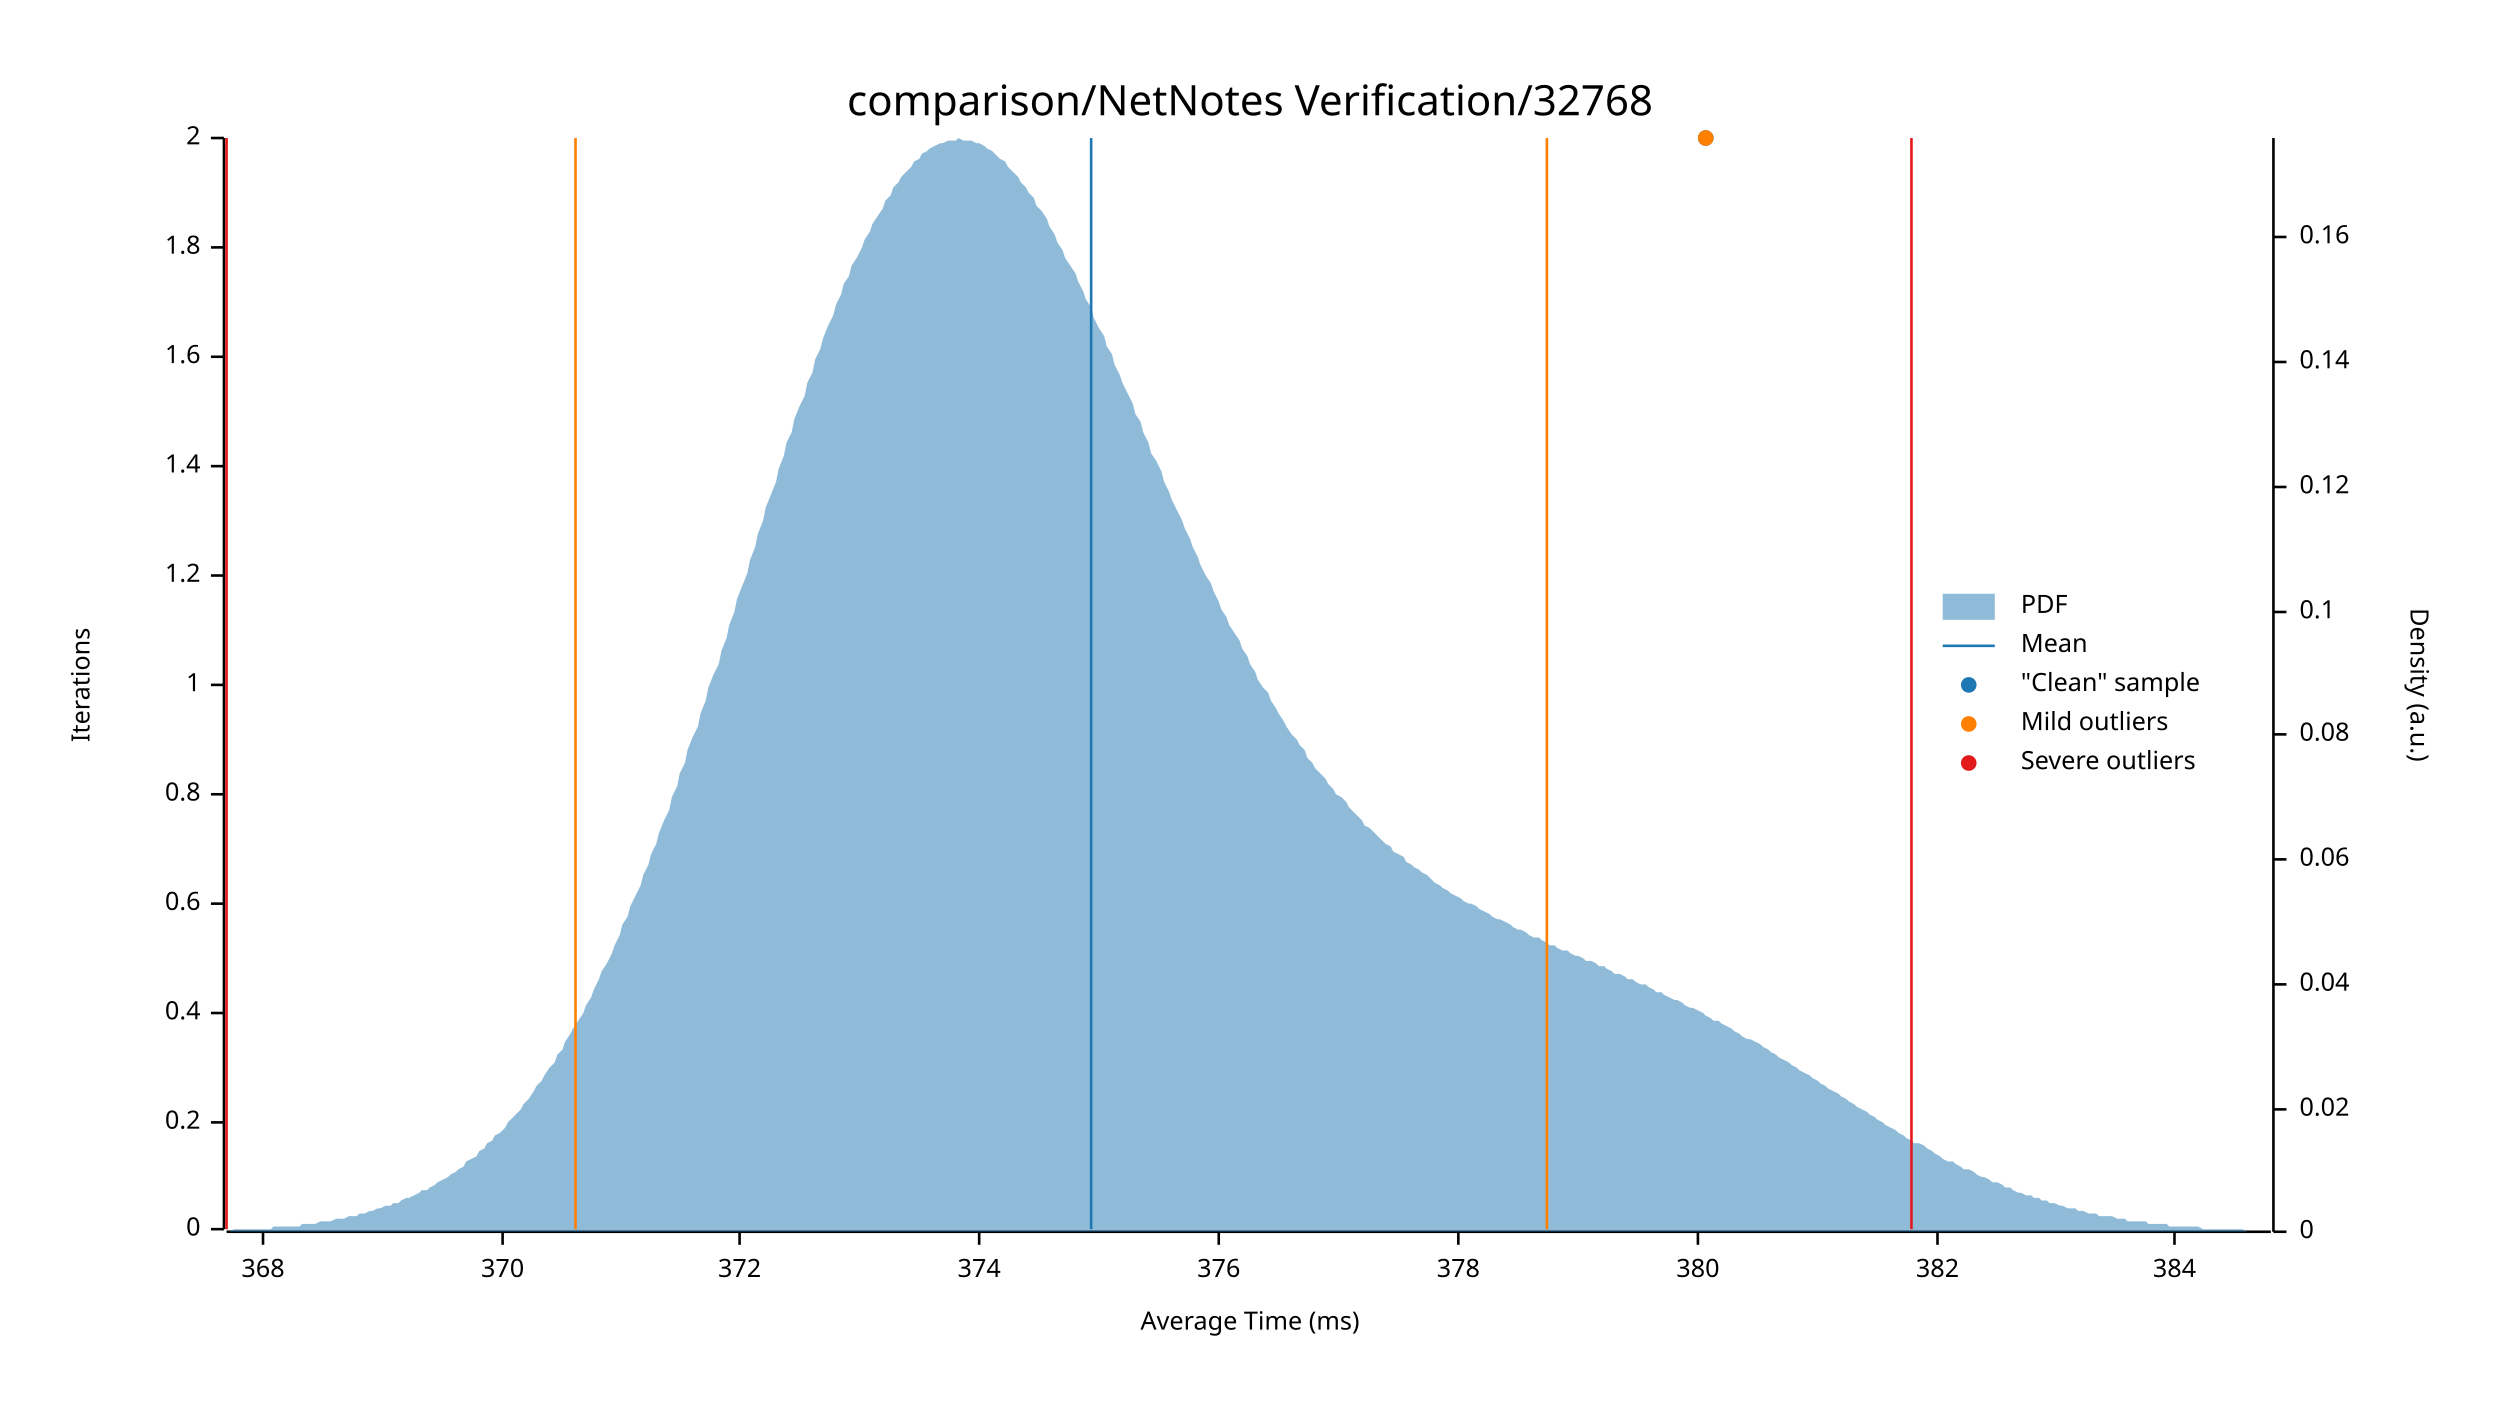
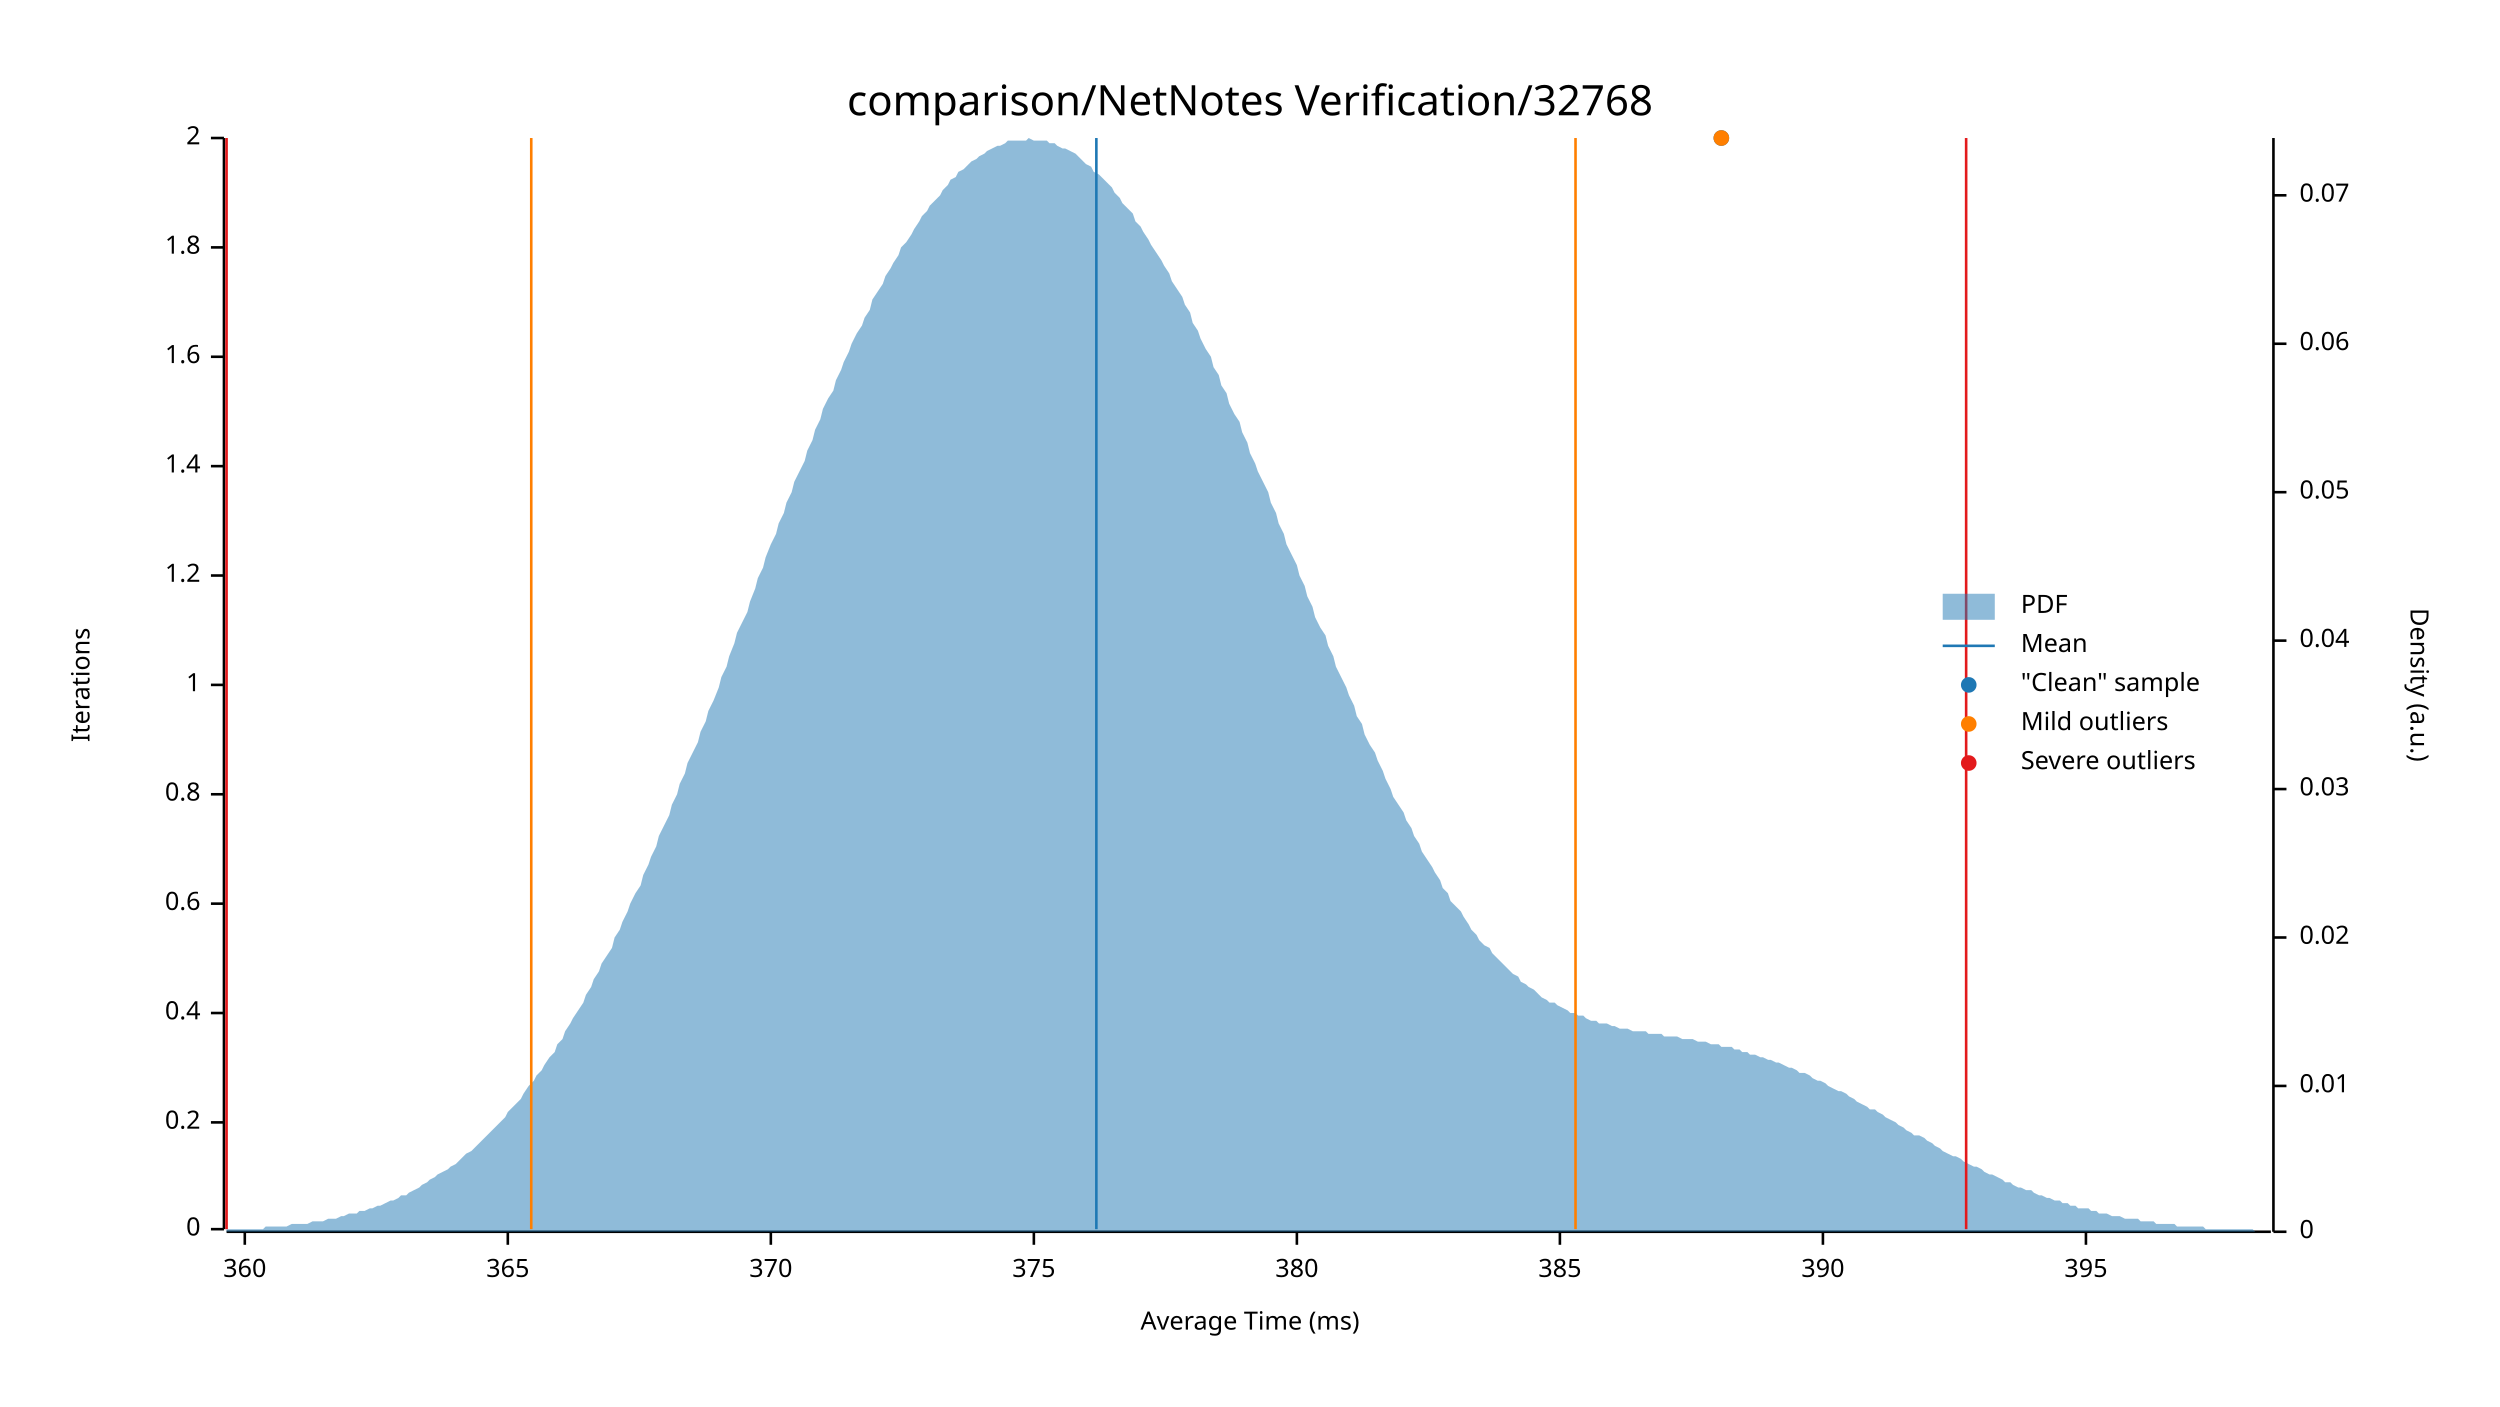
<svg xmlns="http://www.w3.org/2000/svg" width="960" height="540" viewBox="0 0 960 540">
  <text x="480" y="32" dy="0.76em" text-anchor="middle" font-family="sans-serif" font-size="16.129" opacity="1" fill="#000000">
comparison/NetNotes Verification/32768
</text>
  <text x="27" y="263" dy="0.76em" text-anchor="middle" font-family="sans-serif" font-size="9.677" opacity="1" fill="#000000" transform="rotate(270, 27, 263)">
Iterations
</text>
  <text x="480" y="513" dy="-0.5ex" text-anchor="middle" font-family="sans-serif" font-size="9.677" opacity="1" fill="#000000">
Average Time (ms)
</text>
  <polyline fill="none" opacity="1" stroke="#000000" stroke-width="1" points="86,53 86,472 " />
  <text x="77" y="472" dy="0.5ex" text-anchor="end" font-family="sans-serif" font-size="9.677" opacity="1" fill="#000000">
0
</text>
  <polyline fill="none" opacity="1" stroke="#000000" stroke-width="1" points="81,472 86,472 " />
  <text x="77" y="431" dy="0.5ex" text-anchor="end" font-family="sans-serif" font-size="9.677" opacity="1" fill="#000000">
0.2
</text>
  <polyline fill="none" opacity="1" stroke="#000000" stroke-width="1" points="81,431 86,431 " />
  <text x="77" y="389" dy="0.5ex" text-anchor="end" font-family="sans-serif" font-size="9.677" opacity="1" fill="#000000">
0.4
</text>
  <polyline fill="none" opacity="1" stroke="#000000" stroke-width="1" points="81,389 86,389 " />
  <text x="77" y="347" dy="0.5ex" text-anchor="end" font-family="sans-serif" font-size="9.677" opacity="1" fill="#000000">
0.6
</text>
  <polyline fill="none" opacity="1" stroke="#000000" stroke-width="1" points="81,347 86,347 " />
  <text x="77" y="305" dy="0.5ex" text-anchor="end" font-family="sans-serif" font-size="9.677" opacity="1" fill="#000000">
0.8
</text>
  <polyline fill="none" opacity="1" stroke="#000000" stroke-width="1" points="81,305 86,305 " />
  <text x="77" y="263" dy="0.5ex" text-anchor="end" font-family="sans-serif" font-size="9.677" opacity="1" fill="#000000">
1
</text>
  <polyline fill="none" opacity="1" stroke="#000000" stroke-width="1" points="81,263 86,263 " />
  <text x="77" y="221" dy="0.5ex" text-anchor="end" font-family="sans-serif" font-size="9.677" opacity="1" fill="#000000">
1.2
</text>
  <polyline fill="none" opacity="1" stroke="#000000" stroke-width="1" points="81,221 86,221 " />
  <text x="77" y="179" dy="0.5ex" text-anchor="end" font-family="sans-serif" font-size="9.677" opacity="1" fill="#000000">
1.4
</text>
  <polyline fill="none" opacity="1" stroke="#000000" stroke-width="1" points="81,179 86,179 " />
  <text x="77" y="137" dy="0.5ex" text-anchor="end" font-family="sans-serif" font-size="9.677" opacity="1" fill="#000000">
1.6
</text>
  <polyline fill="none" opacity="1" stroke="#000000" stroke-width="1" points="81,137 86,137 " />
  <text x="77" y="95" dy="0.5ex" text-anchor="end" font-family="sans-serif" font-size="9.677" opacity="1" fill="#000000">
1.8
</text>
  <polyline fill="none" opacity="1" stroke="#000000" stroke-width="1" points="81,95 86,95 " />
  <text x="77" y="53" dy="0.5ex" text-anchor="end" font-family="sans-serif" font-size="9.677" opacity="1" fill="#000000">
2
</text>
  <polyline fill="none" opacity="1" stroke="#000000" stroke-width="1" points="81,53 86,53 " />
  <polyline fill="none" opacity="1" stroke="#000000" stroke-width="1" points="87,473 872,473 " />
-   <text x="101" y="483" dy="0.76em" text-anchor="middle" font-family="sans-serif" font-size="9.677" opacity="1" fill="#000000">
- 368
+   <text x="94" y="483" dy="0.76em" text-anchor="middle" font-family="sans-serif" font-size="9.677" opacity="1" fill="#000000">
+ 360
</text>
-   <polyline fill="none" opacity="1" stroke="#000000" stroke-width="1" points="101,473 101,478 " />
-   <text x="193" y="483" dy="0.76em" text-anchor="middle" font-family="sans-serif" font-size="9.677" opacity="1" fill="#000000">
+   <polyline fill="none" opacity="1" stroke="#000000" stroke-width="1" points="94,473 94,478 " />
+   <text x="195" y="483" dy="0.76em" text-anchor="middle" font-family="sans-serif" font-size="9.677" opacity="1" fill="#000000">
+ 365
+ </text>
+   <polyline fill="none" opacity="1" stroke="#000000" stroke-width="1" points="195,473 195,478 " />
+   <text x="296" y="483" dy="0.76em" text-anchor="middle" font-family="sans-serif" font-size="9.677" opacity="1" fill="#000000">
370
</text>
-   <polyline fill="none" opacity="1" stroke="#000000" stroke-width="1" points="193,473 193,478 " />
-   <text x="284" y="483" dy="0.76em" text-anchor="middle" font-family="sans-serif" font-size="9.677" opacity="1" fill="#000000">
- 372
+   <polyline fill="none" opacity="1" stroke="#000000" stroke-width="1" points="296,473 296,478 " />
+   <text x="397" y="483" dy="0.76em" text-anchor="middle" font-family="sans-serif" font-size="9.677" opacity="1" fill="#000000">
+ 375
</text>
-   <polyline fill="none" opacity="1" stroke="#000000" stroke-width="1" points="284,473 284,478 " />
-   <text x="376" y="483" dy="0.76em" text-anchor="middle" font-family="sans-serif" font-size="9.677" opacity="1" fill="#000000">
- 374
- </text>
-   <polyline fill="none" opacity="1" stroke="#000000" stroke-width="1" points="376,473 376,478 " />
-   <text x="468" y="483" dy="0.76em" text-anchor="middle" font-family="sans-serif" font-size="9.677" opacity="1" fill="#000000">
- 376
- </text>
-   <polyline fill="none" opacity="1" stroke="#000000" stroke-width="1" points="468,473 468,478 " />
-   <text x="560" y="483" dy="0.76em" text-anchor="middle" font-family="sans-serif" font-size="9.677" opacity="1" fill="#000000">
- 378
- </text>
-   <polyline fill="none" opacity="1" stroke="#000000" stroke-width="1" points="560,473 560,478 " />
-   <text x="652" y="483" dy="0.76em" text-anchor="middle" font-family="sans-serif" font-size="9.677" opacity="1" fill="#000000">
+   <polyline fill="none" opacity="1" stroke="#000000" stroke-width="1" points="397,473 397,478 " />
+   <text x="498" y="483" dy="0.76em" text-anchor="middle" font-family="sans-serif" font-size="9.677" opacity="1" fill="#000000">
380
</text>
-   <polyline fill="none" opacity="1" stroke="#000000" stroke-width="1" points="652,473 652,478 " />
-   <text x="744" y="483" dy="0.76em" text-anchor="middle" font-family="sans-serif" font-size="9.677" opacity="1" fill="#000000">
- 382
+   <polyline fill="none" opacity="1" stroke="#000000" stroke-width="1" points="498,473 498,478 " />
+   <text x="599" y="483" dy="0.76em" text-anchor="middle" font-family="sans-serif" font-size="9.677" opacity="1" fill="#000000">
+ 385
</text>
-   <polyline fill="none" opacity="1" stroke="#000000" stroke-width="1" points="744,473 744,478 " />
-   <text x="835" y="483" dy="0.76em" text-anchor="middle" font-family="sans-serif" font-size="9.677" opacity="1" fill="#000000">
- 384
+   <polyline fill="none" opacity="1" stroke="#000000" stroke-width="1" points="599,473 599,478 " />
+   <text x="700" y="483" dy="0.76em" text-anchor="middle" font-family="sans-serif" font-size="9.677" opacity="1" fill="#000000">
+ 390
</text>
-   <polyline fill="none" opacity="1" stroke="#000000" stroke-width="1" points="835,473 835,478 " />
+   <polyline fill="none" opacity="1" stroke="#000000" stroke-width="1" points="700,473 700,478 " />
+   <text x="801" y="483" dy="0.76em" text-anchor="middle" font-family="sans-serif" font-size="9.677" opacity="1" fill="#000000">
+ 395
+ </text>
+   <polyline fill="none" opacity="1" stroke="#000000" stroke-width="1" points="801,473 801,478 " />
  <text x="933" y="263" dy="0.76em" text-anchor="middle" font-family="sans-serif" font-size="9.677" opacity="1" fill="#000000" transform="rotate(90, 933, 263)">
Density (a.u.)
</text>
  <polyline fill="none" opacity="1" stroke="#000000" stroke-width="1" points="873,53 873,473 " />
  <text x="883" y="473" dy="0.5ex" text-anchor="start" font-family="sans-serif" font-size="9.677" opacity="1" fill="#000000">
0
</text>
  <polyline fill="none" opacity="1" stroke="#000000" stroke-width="1" points="873,473 878,473 " />
-   <text x="883" y="426" dy="0.5ex" text-anchor="start" font-family="sans-serif" font-size="9.677" opacity="1" fill="#000000">
+   <text x="883" y="417" dy="0.5ex" text-anchor="start" font-family="sans-serif" font-size="9.677" opacity="1" fill="#000000">
+ 0.01
+ </text>
+   <polyline fill="none" opacity="1" stroke="#000000" stroke-width="1" points="873,417 878,417 " />
+   <text x="883" y="360" dy="0.5ex" text-anchor="start" font-family="sans-serif" font-size="9.677" opacity="1" fill="#000000">
0.02
</text>
-   <polyline fill="none" opacity="1" stroke="#000000" stroke-width="1" points="873,426 878,426 " />
-   <text x="883" y="378" dy="0.5ex" text-anchor="start" font-family="sans-serif" font-size="9.677" opacity="1" fill="#000000">
+   <polyline fill="none" opacity="1" stroke="#000000" stroke-width="1" points="873,360 878,360 " />
+   <text x="883" y="303" dy="0.5ex" text-anchor="start" font-family="sans-serif" font-size="9.677" opacity="1" fill="#000000">
+ 0.03
+ </text>
+   <polyline fill="none" opacity="1" stroke="#000000" stroke-width="1" points="873,303 878,303 " />
+   <text x="883" y="246" dy="0.5ex" text-anchor="start" font-family="sans-serif" font-size="9.677" opacity="1" fill="#000000">
0.04
</text>
-   <polyline fill="none" opacity="1" stroke="#000000" stroke-width="1" points="873,378 878,378 " />
-   <text x="883" y="330" dy="0.5ex" text-anchor="start" font-family="sans-serif" font-size="9.677" opacity="1" fill="#000000">
+   <polyline fill="none" opacity="1" stroke="#000000" stroke-width="1" points="873,246 878,246 " />
+   <text x="883" y="189" dy="0.5ex" text-anchor="start" font-family="sans-serif" font-size="9.677" opacity="1" fill="#000000">
+ 0.05
+ </text>
+   <polyline fill="none" opacity="1" stroke="#000000" stroke-width="1" points="873,189 878,189 " />
+   <text x="883" y="132" dy="0.5ex" text-anchor="start" font-family="sans-serif" font-size="9.677" opacity="1" fill="#000000">
0.06
</text>
-   <polyline fill="none" opacity="1" stroke="#000000" stroke-width="1" points="873,330 878,330 " />
-   <text x="883" y="282" dy="0.5ex" text-anchor="start" font-family="sans-serif" font-size="9.677" opacity="1" fill="#000000">
- 0.08
+   <polyline fill="none" opacity="1" stroke="#000000" stroke-width="1" points="873,132 878,132 " />
+   <text x="883" y="75" dy="0.5ex" text-anchor="start" font-family="sans-serif" font-size="9.677" opacity="1" fill="#000000">
+ 0.07
</text>
-   <polyline fill="none" opacity="1" stroke="#000000" stroke-width="1" points="873,282 878,282 " />
-   <text x="883" y="235" dy="0.5ex" text-anchor="start" font-family="sans-serif" font-size="9.677" opacity="1" fill="#000000">
- 0.1
- </text>
-   <polyline fill="none" opacity="1" stroke="#000000" stroke-width="1" points="873,235 878,235 " />
-   <text x="883" y="187" dy="0.5ex" text-anchor="start" font-family="sans-serif" font-size="9.677" opacity="1" fill="#000000">
- 0.12
- </text>
-   <polyline fill="none" opacity="1" stroke="#000000" stroke-width="1" points="873,187 878,187 " />
-   <text x="883" y="139" dy="0.5ex" text-anchor="start" font-family="sans-serif" font-size="9.677" opacity="1" fill="#000000">
- 0.14
- </text>
-   <polyline fill="none" opacity="1" stroke="#000000" stroke-width="1" points="873,139 878,139 " />
-   <text x="883" y="91" dy="0.5ex" text-anchor="start" font-family="sans-serif" font-size="9.677" opacity="1" fill="#000000">
- 0.16
- </text>
-   <polyline fill="none" opacity="1" stroke="#000000" stroke-width="1" points="873,91 878,91 " />
-   <polygon opacity="0.5" fill="#1F78B4" points="87,473 88,473 90,472 91,472 93,472 94,472 96,472 98,472 99,472 101,472 102,472 104,472 105,471 107,471 109,471 110,471 112,471 113,471 115,471 116,470 118,470 120,470 121,470 123,469 124,469 126,469 127,469 129,468 131,468 132,468 134,467 135,467 137,467 138,466 140,466 142,465 143,465 145,464 146,464 148,463 150,463 151,462 153,462 154,461 156,460 157,460 159,459 161,458 162,457 164,457 165,456 167,455 168,454 170,453 172,452 173,451 175,450 176,449 178,448 179,446 181,445 183,444 184,442 186,441 187,439 189,438 190,436 192,435 194,433 195,431 197,429 198,428 200,426 201,424 203,422 205,419 206,417 208,415 209,413 211,410 213,408 214,405 216,403 217,400 219,397 220,395 222,392 224,389 225,386 227,383 228,380 230,376 231,373 233,370 235,366 236,363 238,359 239,355 241,352 242,348 244,344 246,340 247,336 249,332 250,328 252,324 253,320 255,315 257,311 258,306 260,302 261,297 263,293 264,288 266,283 268,279 269,274 271,269 272,264 274,259 276,255 277,250 279,245 280,240 282,235 283,230 285,225 287,220 288,215 290,210 291,205 293,200 294,195 296,190 298,185 299,180 301,175 302,170 304,166 305,161 307,156 309,152 310,147 312,143 313,138 315,134 316,130 318,125 320,121 321,117 323,113 324,109 326,106 327,102 329,99 331,95 332,92 334,89 335,86 337,83 339,80 340,77 342,75 343,72 345,70 346,68 348,66 350,64 351,62 353,61 354,59 356,58 357,57 359,56 361,55 362,55 364,54 365,54 367,54 368,53 370,54 372,54 373,54 375,55 376,55 378,56 379,57 381,58 383,60 384,61 386,62 387,64 389,66 391,68 392,70 394,72 395,74 397,76 398,79 400,81 402,84 403,87 405,90 406,93 408,96 409,99 411,102 413,105 414,108 416,112 417,115 419,118 420,122 422,126 424,129 425,133 427,136 428,140 430,144 431,147 433,151 435,155 436,159 438,162 439,166 441,170 442,174 444,177 446,181 447,185 449,189 450,192 452,196 454,200 455,203 457,207 458,210 460,214 461,217 463,221 465,224 466,227 468,231 469,234 471,237 472,240 474,243 476,246 477,249 479,252 480,255 482,258 483,261 485,264 487,266 488,269 490,272 491,274 493,277 494,279 496,282 498,284 499,286 501,288 502,291 504,293 505,295 507,297 509,299 510,301 512,303 513,305 515,306 517,308 518,310 520,312 521,313 523,315 524,317 526,318 528,320 529,321 531,323 532,324 534,325 535,327 537,328 539,329 540,331 542,332 543,333 545,334 546,335 548,336 550,338 551,339 553,340 554,341 556,342 557,343 559,344 561,345 562,346 564,347 565,347 567,348 568,349 570,350 572,351 573,352 575,353 576,353 578,354 580,355 581,356 583,357 584,357 586,358 587,359 589,360 591,360 592,361 594,362 595,363 597,363 598,364 600,365 602,365 603,366 605,367 606,367 608,368 609,369 611,369 613,370 614,371 616,371 617,372 619,373 620,374 622,374 624,375 625,376 627,376 628,377 630,378 632,378 633,379 635,380 636,381 638,381 639,382 641,383 643,384 644,384 646,385 647,386 649,387 650,387 652,388 654,389 655,390 657,391 658,392 660,392 661,393 663,394 665,395 666,396 668,397 669,398 671,399 672,399 674,400 676,401 677,402 679,403 680,404 682,405 683,406 685,407 687,408 688,409 690,410 691,411 693,412 695,413 696,414 698,415 699,416 701,417 702,418 704,419 706,420 707,421 709,422 710,423 712,424 713,425 715,426 717,427 718,428 720,429 721,430 723,431 724,432 726,433 728,434 729,435 731,436 732,437 734,438 735,439 737,439 739,440 740,441 742,442 743,443 745,444 746,445 748,446 750,446 751,447 753,448 754,449 756,449 758,450 759,451 761,452 762,452 764,453 765,454 767,454 769,455 770,456 772,456 773,457 775,458 776,458 778,459 780,459 781,460 783,460 784,461 786,461 787,462 789,462 791,463 792,463 794,464 795,464 797,464 798,465 800,465 802,466 803,466 805,466 806,467 808,467 809,467 811,467 813,468 814,468 816,468 817,469 819,469 821,469 822,469 824,469 825,470 827,470 828,470 830,470 832,470 833,471 835,471 836,471 838,471 839,471 841,471 843,471 844,471 846,472 847,472 849,472 850,472 852,472 854,472 855,472 857,472 858,472 860,472 861,472 863,473 865,473 866,473 868,473 869,473 871,473 873,473 873,473 87,473 " />
-   <polyline fill="none" opacity="1" stroke="#1F78B4" stroke-width="1" points="419,472 419,53 " />
-   <polyline fill="none" opacity="1" stroke="#FF7F00" stroke-width="1" points="221,472 221,53 " />
-   <polyline fill="none" opacity="1" stroke="#FF7F00" stroke-width="1" points="594,472 594,53 " />
+   <polyline fill="none" opacity="1" stroke="#000000" stroke-width="1" points="873,75 878,75 " />
+   <polygon opacity="0.5" fill="#1F78B4" points="87,472 88,472 90,472 91,472 93,472 94,472 96,472 98,472 99,472 101,472 102,471 104,471 105,471 107,471 109,471 110,471 112,470 113,470 115,470 116,470 118,470 120,469 121,469 123,469 124,469 126,468 127,468 129,468 131,467 132,467 134,466 135,466 137,466 138,465 140,465 142,464 143,464 145,463 146,463 148,462 150,461 151,461 153,460 154,459 156,459 157,458 159,457 161,456 162,455 164,454 165,453 167,452 168,451 170,450 172,449 173,448 175,447 176,446 178,444 179,443 181,442 183,440 184,439 186,437 187,436 189,434 190,433 192,431 194,429 195,427 197,425 198,424 200,422 201,420 203,417 205,415 206,413 208,411 209,409 211,406 213,404 214,401 216,399 217,396 219,393 220,391 222,388 224,385 225,382 227,379 228,376 230,373 231,370 233,367 235,364 236,360 238,357 239,354 241,350 242,347 244,343 246,340 247,336 249,332 250,329 252,325 253,321 255,317 257,313 258,309 260,305 261,301 263,297 264,293 266,289 268,285 269,281 271,277 272,273 274,269 276,264 277,260 279,256 280,252 282,247 283,243 285,239 287,235 288,231 290,226 291,222 293,218 294,214 296,209 298,205 299,201 301,197 302,193 304,189 305,185 307,181 309,177 310,173 312,169 313,165 315,161 316,157 318,153 320,150 321,146 323,142 324,139 326,135 327,132 329,128 331,125 332,122 334,119 335,115 337,112 339,109 340,106 342,103 343,101 345,98 346,95 348,93 350,90 351,88 353,85 354,83 356,81 357,79 359,77 361,75 362,73 364,71 365,69 367,68 368,66 370,65 372,63 373,62 375,61 376,60 378,59 379,58 381,57 383,56 384,56 386,55 387,54 389,54 391,54 392,54 394,54 395,53 397,54 398,54 400,54 402,54 403,55 405,55 406,56 408,57 409,57 411,58 413,59 414,60 416,62 417,63 419,64 420,66 422,67 424,69 425,70 427,72 428,74 430,76 431,78 433,80 435,82 436,85 438,87 439,89 441,92 442,94 444,97 446,100 447,102 449,105 450,108 452,111 454,114 455,117 457,120 458,124 460,127 461,130 463,134 465,137 466,141 468,144 469,148 471,151 472,155 474,159 476,162 477,166 479,170 480,174 482,178 483,181 485,185 487,189 488,193 490,197 491,201 493,205 494,209 496,213 498,217 499,221 501,225 502,229 504,233 505,237 507,241 509,244 510,248 512,252 513,256 515,260 517,264 518,267 520,271 521,275 523,278 524,282 526,286 528,289 529,292 531,296 532,299 534,303 535,306 537,309 539,312 540,315 542,318 543,321 545,324 546,327 548,330 550,333 551,335 553,338 554,341 556,343 557,346 559,348 561,350 562,352 564,355 565,357 567,359 568,361 570,363 572,364 573,366 575,368 576,369 578,371 580,373 581,374 583,375 584,377 586,378 587,379 589,380 591,382 592,383 594,384 595,385 597,385 598,386 600,387 602,388 603,389 605,389 606,390 608,390 609,391 611,392 613,392 614,393 616,393 617,393 619,394 620,394 622,395 624,395 625,395 627,396 628,396 630,396 632,396 633,397 635,397 636,397 638,397 639,398 641,398 643,398 644,398 646,399 647,399 649,399 650,399 652,400 654,400 655,400 657,401 658,401 660,401 661,402 663,402 665,402 666,403 668,403 669,404 671,404 672,405 674,405 676,406 677,406 679,407 680,407 682,408 683,408 685,409 687,410 688,410 690,411 691,412 693,412 695,413 696,414 698,415 699,415 701,416 702,417 704,418 706,419 707,419 709,420 710,421 712,422 713,423 715,424 717,425 718,426 720,426 721,427 723,428 724,429 726,430 728,431 729,432 731,433 732,434 734,435 735,436 737,436 739,437 740,438 742,439 743,440 745,441 746,442 748,443 750,444 751,444 753,445 754,446 756,447 758,448 759,448 761,449 762,450 764,451 765,451 767,452 769,453 770,454 772,454 773,455 775,456 776,456 778,457 780,457 781,458 783,459 784,459 786,460 787,460 789,461 791,461 792,462 794,462 795,463 797,463 798,464 800,464 802,464 803,465 805,465 806,466 808,466 809,466 811,467 813,467 814,467 816,468 817,468 819,468 821,468 822,469 824,469 825,469 827,469 828,470 830,470 832,470 833,470 835,470 836,471 838,471 839,471 841,471 843,471 844,471 846,471 847,472 849,472 850,472 852,472 854,472 855,472 857,472 858,472 860,472 861,472 863,472 865,472 866,473 868,473 869,473 871,473 873,473 873,473 87,473 " />
+   <polyline fill="none" opacity="1" stroke="#1F78B4" stroke-width="1" points="421,472 421,53 " />
+   <polyline fill="none" opacity="1" stroke="#FF7F00" stroke-width="1" points="204,472 204,53 " />
+   <polyline fill="none" opacity="1" stroke="#FF7F00" stroke-width="1" points="605,472 605,53 " />
  <polyline fill="none" opacity="1" stroke="#E31A1C" stroke-width="1" points="87,472 87,53 " />
-   <polyline fill="none" opacity="1" stroke="#E31A1C" stroke-width="1" points="734,472 734,53 " />
-   <circle cx="655" cy="53" r="3" opacity="1" fill="#1F78B4" stroke="none" stroke-width="1" />
-   <circle cx="655" cy="53" r="3" opacity="1" fill="#FF7F00" stroke="none" stroke-width="1" />
+   <polyline fill="none" opacity="1" stroke="#E31A1C" stroke-width="1" points="755,472 755,53 " />
+   <circle cx="661" cy="53" r="3" opacity="1" fill="#1F78B4" stroke="none" stroke-width="1" />
+   <circle cx="661" cy="53" r="3" opacity="1" fill="#FF7F00" stroke="none" stroke-width="1" />
  <text x="776" y="228" dy="0.76em" text-anchor="start" font-family="sans-serif" font-size="9.677" opacity="1" fill="#000000">
PDF
</text>
  <text x="776" y="243" dy="0.76em" text-anchor="start" font-family="sans-serif" font-size="9.677" opacity="1" fill="#000000">
Mean
</text>
  <text x="776" y="258" dy="0.76em" text-anchor="start" font-family="sans-serif" font-size="9.677" opacity="1" fill="#000000">
"Clean" sample
</text>
  <text x="776" y="273" dy="0.76em" text-anchor="start" font-family="sans-serif" font-size="9.677" opacity="1" fill="#000000">
Mild outliers
</text>
  <text x="776" y="288" dy="0.76em" text-anchor="start" font-family="sans-serif" font-size="9.677" opacity="1" fill="#000000">
Severe outliers
</text>
  <rect x="746" y="228" width="20" height="10" opacity="0.5" fill="#1F78B4" stroke="none" />
  <polyline fill="none" opacity="1" stroke="#1F78B4" stroke-width="1" points="746,248 766,248 " />
  <circle cx="756" cy="263" r="3" opacity="1" fill="#1F78B4" stroke="none" stroke-width="1" />
  <circle cx="756" cy="278" r="3" opacity="1" fill="#FF7F00" stroke="none" stroke-width="1" />
  <circle cx="756" cy="293" r="3" opacity="1" fill="#E31A1C" stroke="none" stroke-width="1" />
</svg>
